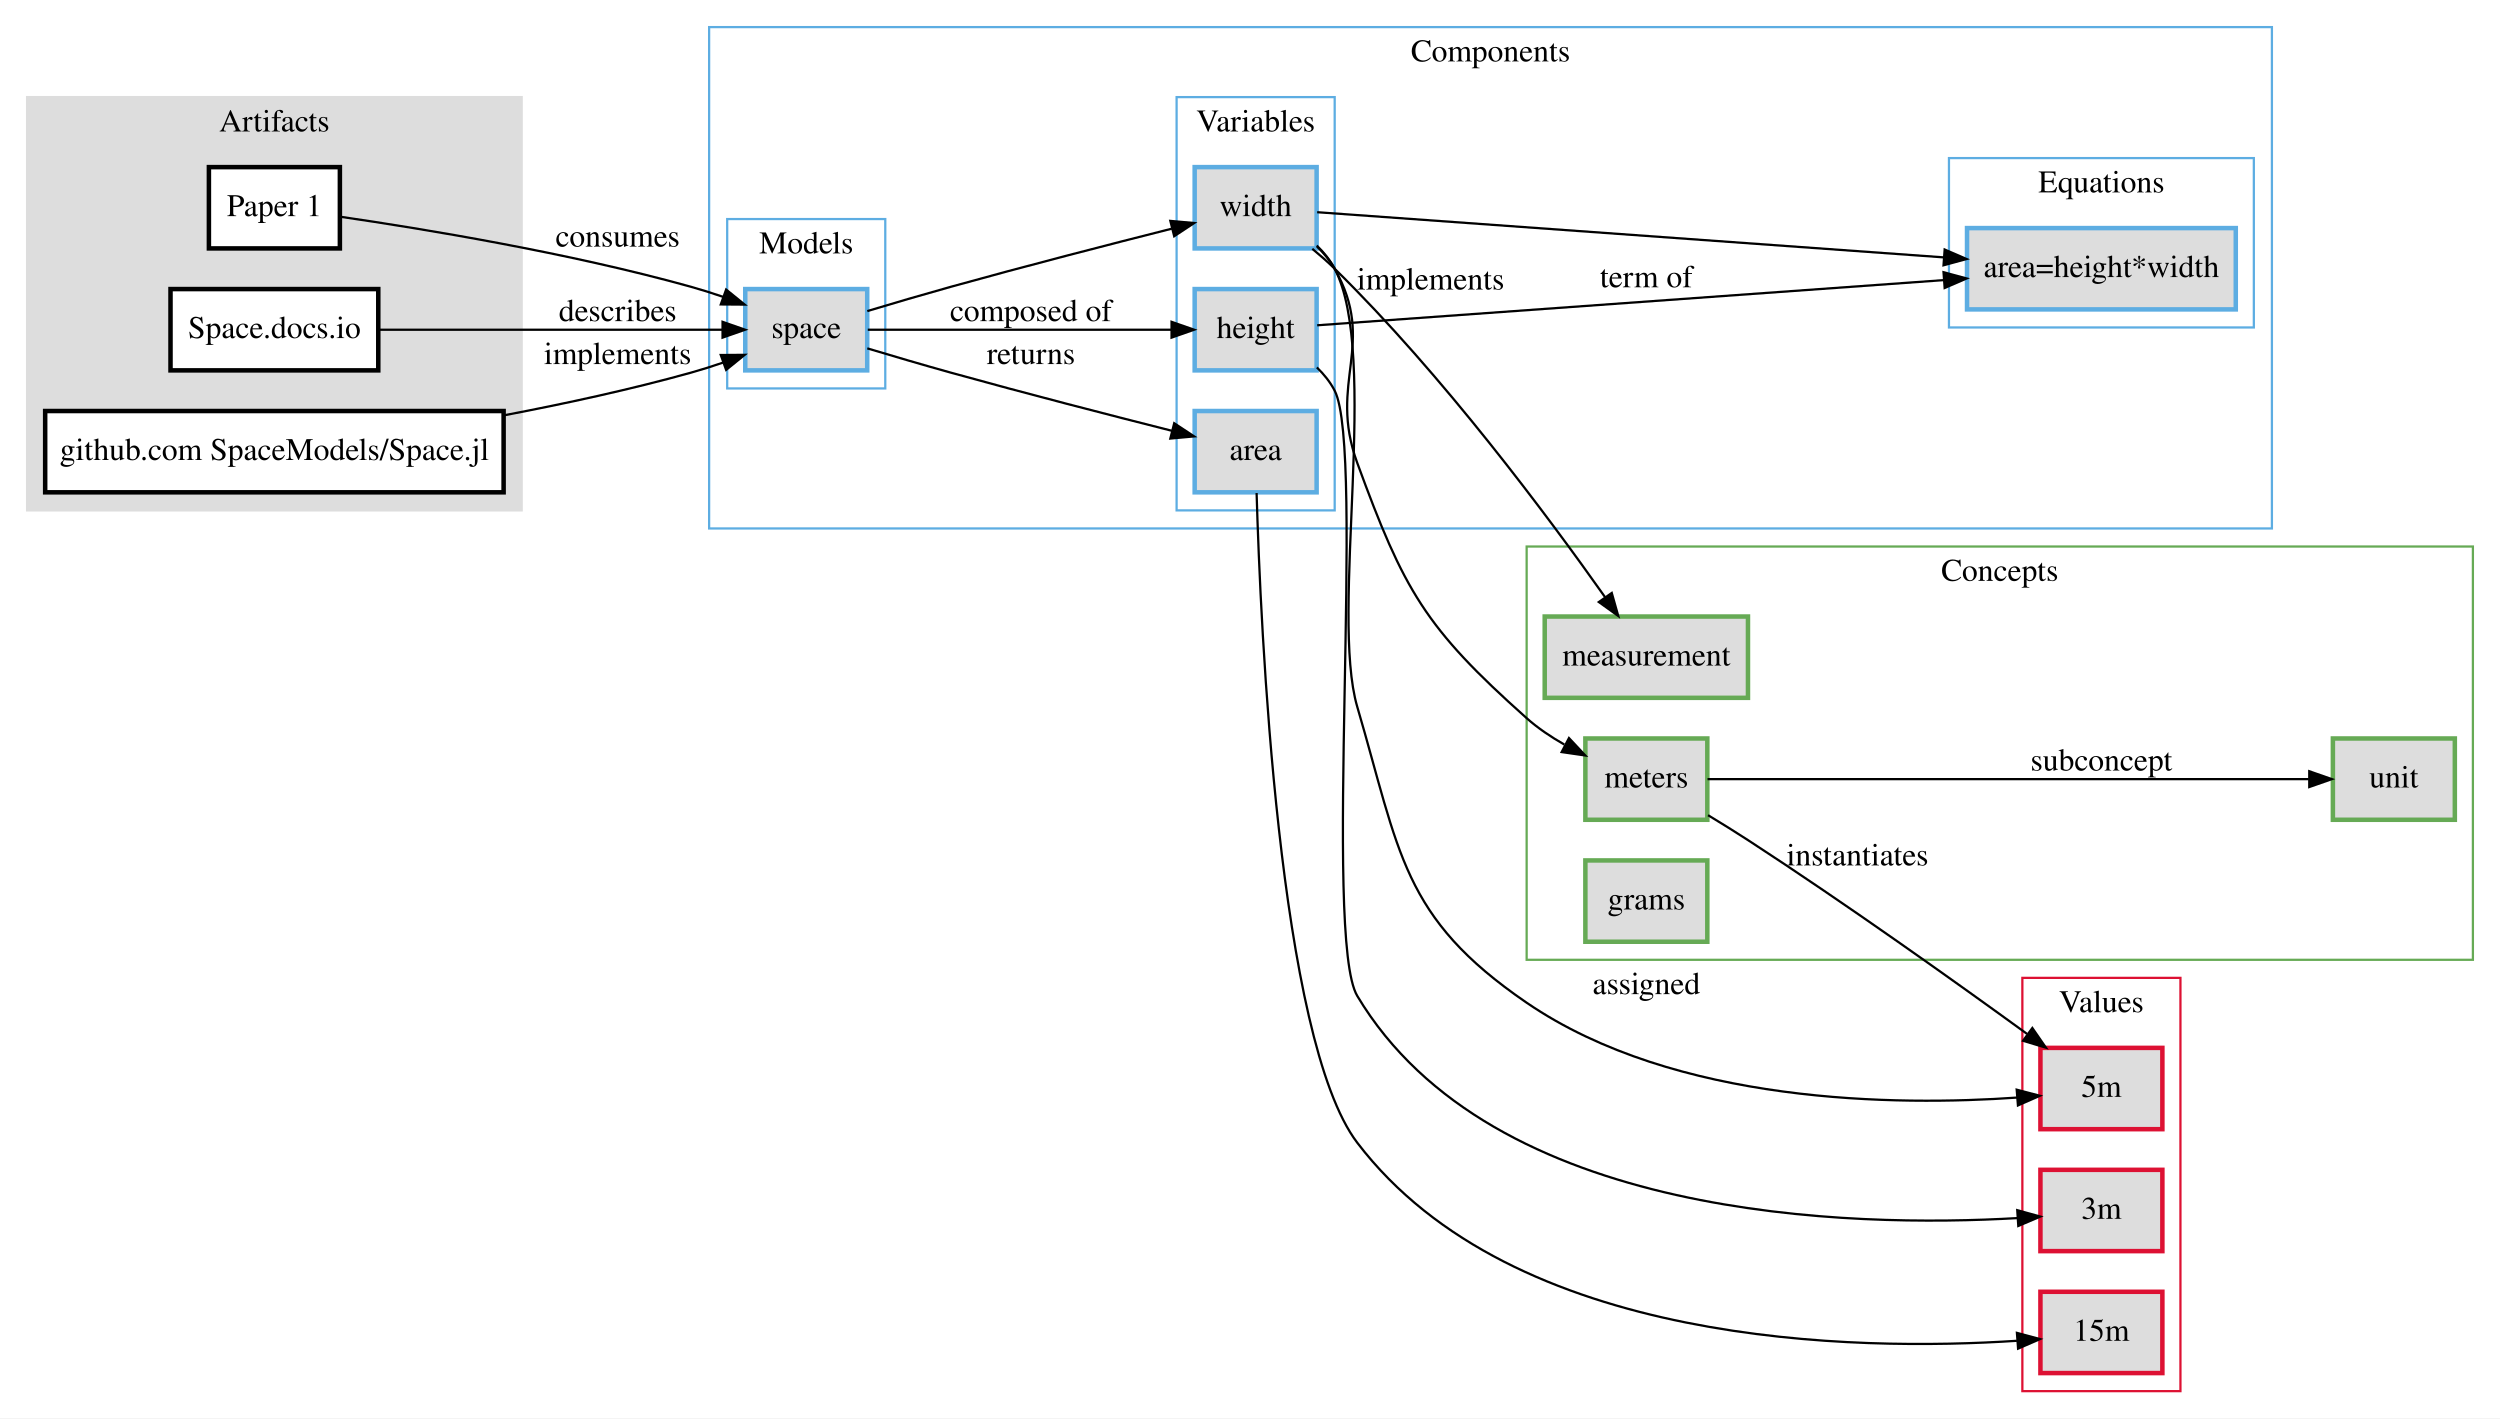
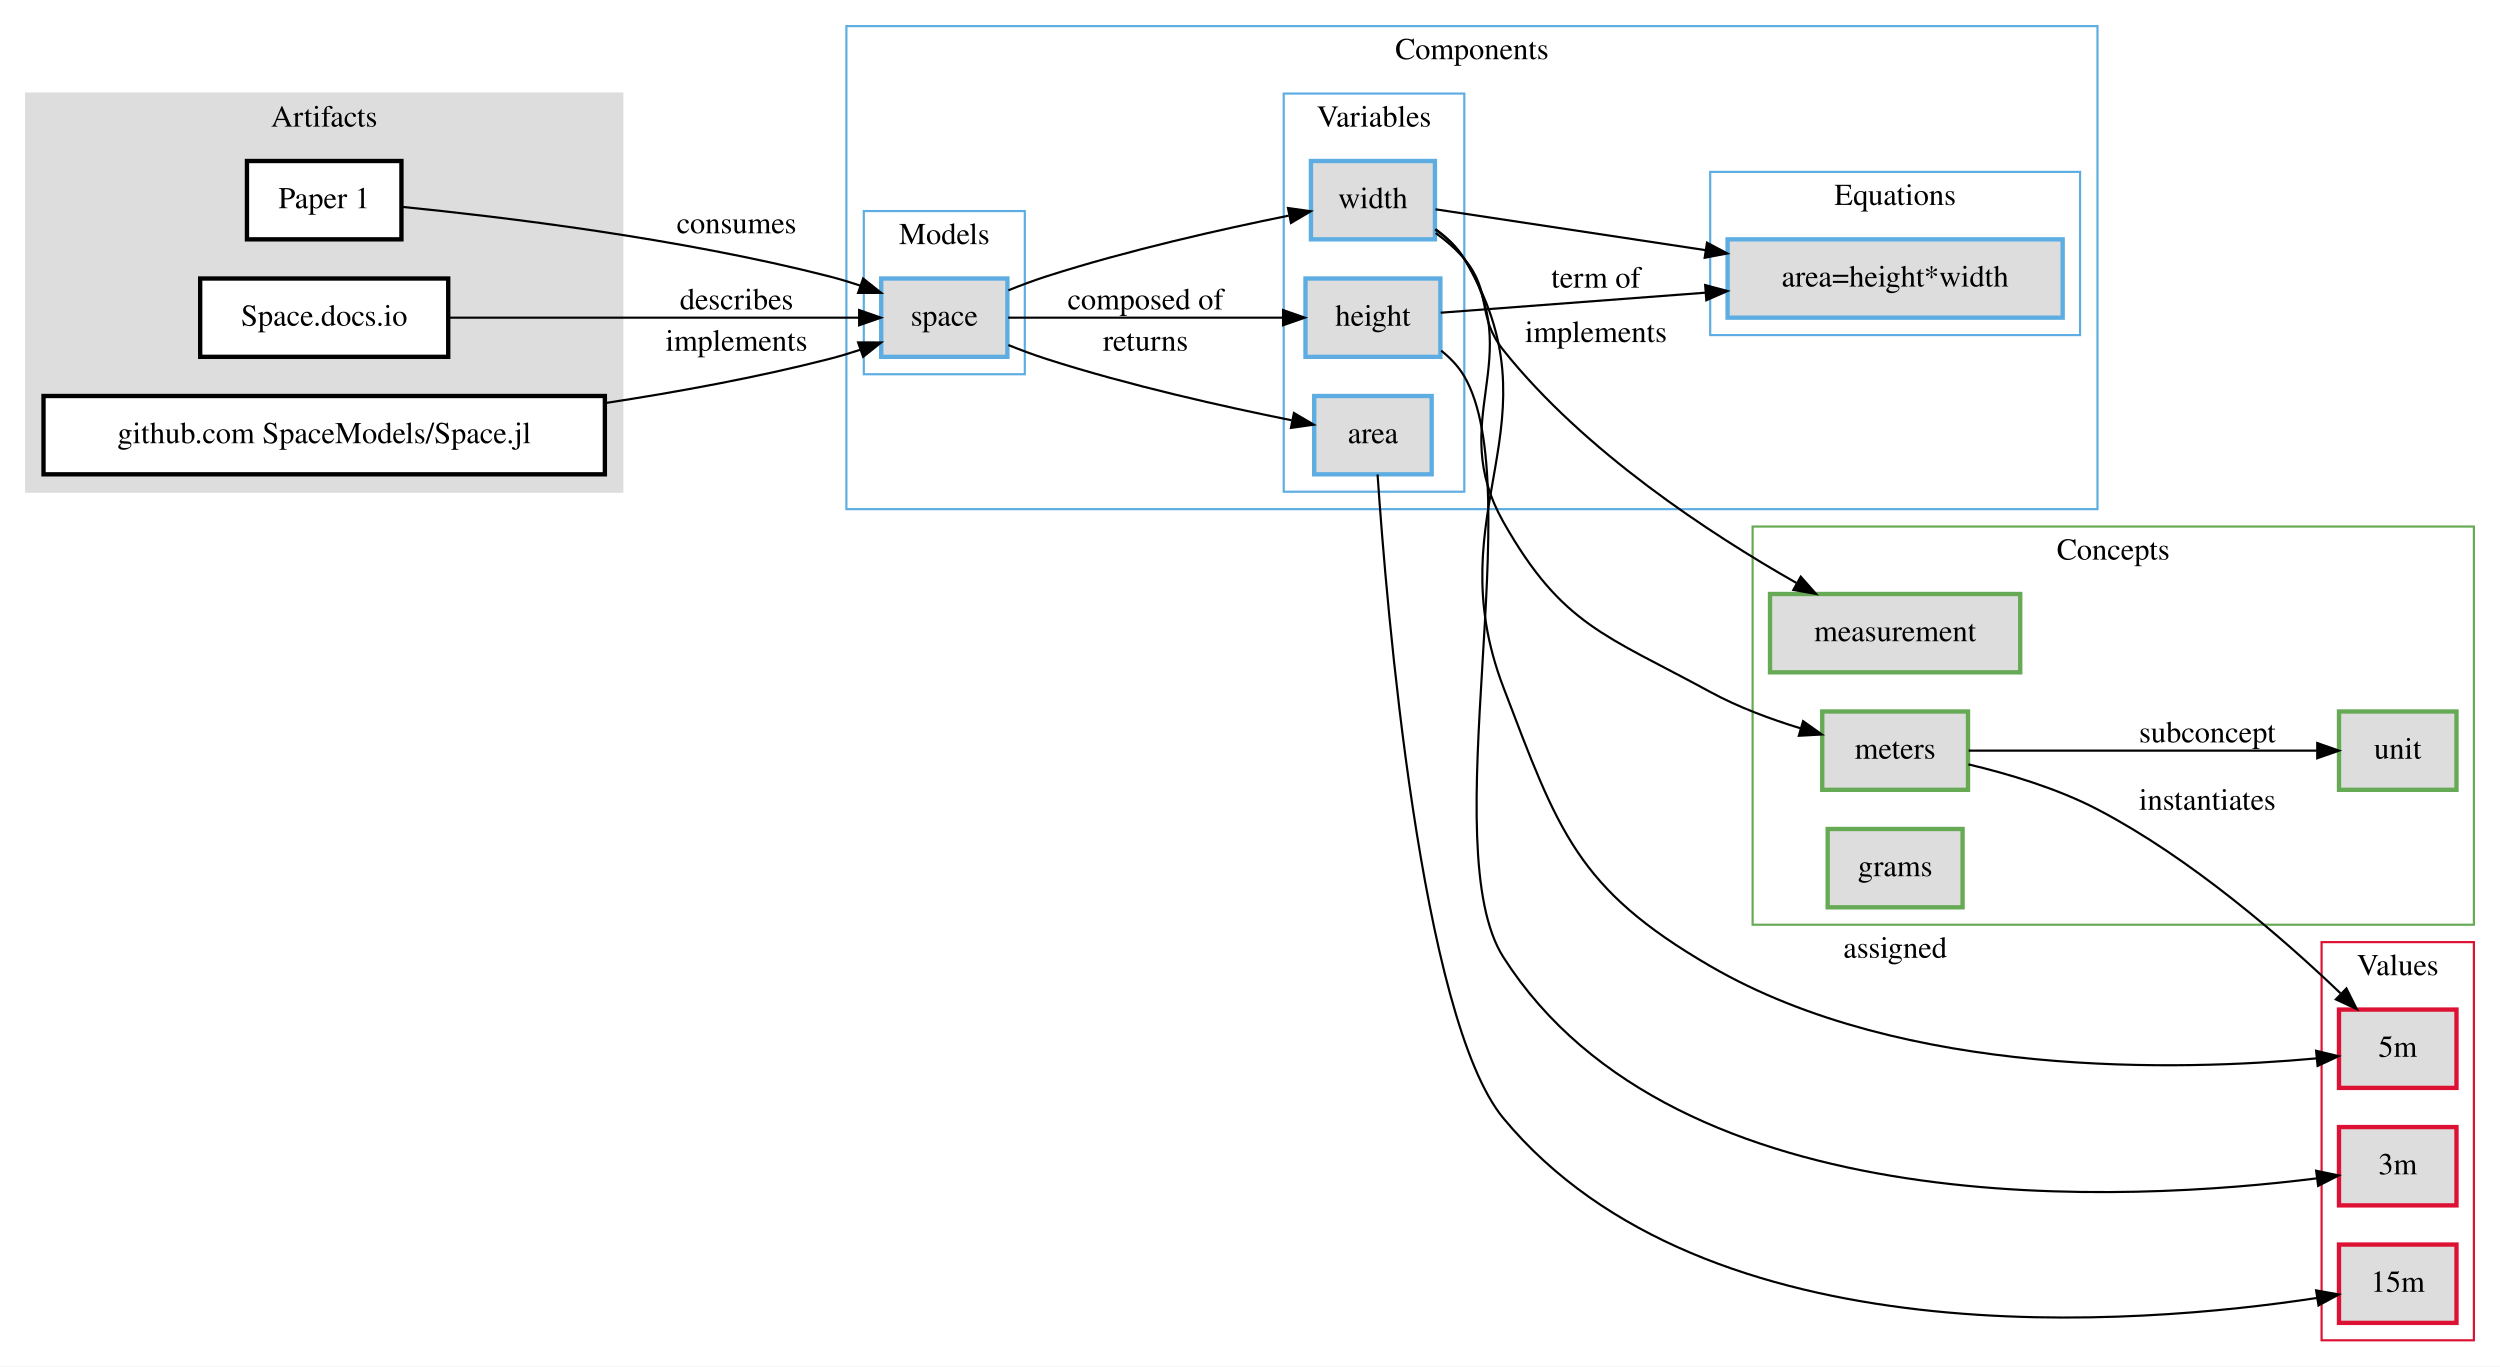
- <svg xmlns="http://www.w3.org/2000/svg" width="1107pt" height="628pt" viewBox="0.00 0.00 1107.00 628.00">
+ <svg xmlns="http://www.w3.org/2000/svg" width="1149pt" height="628pt" viewBox="0.00 0.00 1149.00 628.00">
  <g id="graph0" class="graph" transform="scale(1 1) rotate(0) translate(4 624)">
-     <polygon fill="#ffffff" stroke="transparent" points="-4,4 -4,-624 1103,-624 1103,4 -4,4" />
+     <polygon fill="white" stroke="none" points="-4,4 -4,-624 1145,-624 1145,4 -4,4" />
    <g id="clust1" class="cluster">
-       <polygon fill="#dddddd" stroke="#dddddd" points="8,-398 8,-581 227,-581 227,-398 8,-398" />
-       <text text-anchor="middle" x="117.5" y="-565.8" font-family="Times,serif" font-size="14.00" fill="#000000">Artifacts</text>
+       <polygon fill="#dddddd" stroke="#dddddd" points="8,-398 8,-581 282,-581 282,-398 8,-398" />
+       <text text-anchor="middle" x="145" y="-565.8" font-family="Times,serif" font-size="14.00">Artifacts</text>
    </g>
    <g id="clust2" class="cluster">
-       <polygon fill="none" stroke="#5dade2" points="310,-390 310,-612 1002,-612 1002,-390 310,-390" />
-       <text text-anchor="middle" x="656" y="-596.8" font-family="Times,serif" font-size="14.00" fill="#000000">Components</text>
+       <polygon fill="none" stroke="#5dade2" points="385,-390 385,-612 960,-612 960,-390 385,-390" />
+       <text text-anchor="middle" x="672.5" y="-596.8" font-family="Times,serif" font-size="14.00">Components</text>
    </g>
    <g id="clust3" class="cluster">
-       <polygon fill="none" stroke="#5dade2" points="318,-452 318,-527 388,-527 388,-452 318,-452" />
-       <text text-anchor="middle" x="353" y="-511.8" font-family="Times,serif" font-size="14.00" fill="#000000">Models</text>
+       <polygon fill="none" stroke="#5dade2" points="393,-452 393,-527 467,-527 467,-452 393,-452" />
+       <text text-anchor="middle" x="430" y="-511.8" font-family="Times,serif" font-size="14.00">Models</text>
    </g>
    <g id="clust4" class="cluster">
-       <polygon fill="none" stroke="#5dade2" points="517,-398 517,-581 587,-581 587,-398 517,-398" />
-       <text text-anchor="middle" x="552" y="-565.8" font-family="Times,serif" font-size="14.00" fill="#000000">Variables</text>
+       <polygon fill="none" stroke="#5dade2" points="586,-398 586,-581 669,-581 669,-398 586,-398" />
+       <text text-anchor="middle" x="627.5" y="-565.8" font-family="Times,serif" font-size="14.00">Variables</text>
    </g>
    <g id="clust5" class="cluster">
-       <polygon fill="none" stroke="#5dade2" points="859,-479 859,-554 994,-554 994,-479 859,-479" />
-       <text text-anchor="middle" x="926.5" y="-538.8" font-family="Times,serif" font-size="14.00" fill="#000000">Equations</text>
+       <polygon fill="none" stroke="#5dade2" points="782,-470 782,-545 952,-545 952,-470 782,-470" />
+       <text text-anchor="middle" x="867" y="-529.8" font-family="Times,serif" font-size="14.00">Equations</text>
    </g>
    <g id="clust6" class="cluster">
-       <polygon fill="none" stroke="#66aa55" points="672,-199 672,-382 1091,-382 1091,-199 672,-199" />
-       <text text-anchor="middle" x="881.5" y="-366.8" font-family="Times,serif" font-size="14.00" fill="#000000">Concepts</text>
+       <polygon fill="none" stroke="#66aa55" points="801.5,-199 801.5,-382 1133,-382 1133,-199 801.5,-199" />
+       <text text-anchor="middle" x="967.25" y="-366.8" font-family="Times,serif" font-size="14.00">Concepts</text>
    </g>
    <g id="clust7" class="cluster">
-       <polygon fill="none" stroke="#dd1133" points="891.5,-8 891.5,-191 961.5,-191 961.5,-8 891.5,-8" />
-       <text text-anchor="middle" x="926.5" y="-175.8" font-family="Times,serif" font-size="14.00" fill="#000000">Values</text>
+       <polygon fill="none" stroke="#dd1133" points="1063,-8 1063,-191 1133,-191 1133,-8 1063,-8" />
+       <text text-anchor="middle" x="1098" y="-175.8" font-family="Times,serif" font-size="14.00">Values</text>
    </g>
    <g id="node1" class="node">
-       <polygon fill="#ffffff" stroke="#000000" stroke-width="2" points="146.5,-550 88.5,-550 88.5,-514 146.5,-514 146.5,-550" />
-       <text text-anchor="middle" x="117.5" y="-528.3" font-family="Times,serif" font-size="14.00" fill="#000000">Paper 1</text>
+       <polygon fill="#ffffff" stroke="black" stroke-width="2" points="180.5,-550 109.5,-550 109.5,-514 180.5,-514 180.5,-550" />
+       <text text-anchor="middle" x="145" y="-528.3" font-family="Times,serif" font-size="14.00">Paper 1</text>
    </g>
    <g id="node4" class="node">
-       <polygon fill="#dddddd" stroke="#5dade2" stroke-width="2" points="380,-496 326,-496 326,-460 380,-460 380,-496" />
-       <text text-anchor="middle" x="353" y="-474.3" font-family="Times,serif" font-size="14.00" fill="#000000">space</text>
+       <polygon fill="#dddddd" stroke="#5dade2" stroke-width="2" points="459,-496 401,-496 401,-460 459,-460 459,-496" />
+       <text text-anchor="middle" x="430" y="-474.3" font-family="Times,serif" font-size="14.00">space</text>
    </g>
    <g id="edge5" class="edge">
-       <path fill="none" stroke="#000000" d="M146.611,-528.035C183.267,-522.688 247.986,-512.068 302,-497 306.647,-495.704 311.47,-494.168 316.212,-492.541" />
-       <polygon fill="#000000" stroke="#000000" points="317.523,-495.79 325.754,-489.119 315.16,-489.201 317.523,-495.79" />
-       <text text-anchor="middle" x="269.5" y="-514.8" font-family="Times,serif" font-size="14.00" fill="#000000">consumes</text>
+       <path fill="none" stroke="black" d="M180.872,-528.909C226.479,-524.37 308.622,-514.485 377,-497 381.7,-495.798 386.567,-494.332 391.354,-492.752" />
+       <polygon fill="black" stroke="black" points="392.693,-495.992 400.986,-489.398 390.391,-489.381 392.693,-495.992" />
+       <text text-anchor="middle" x="334.5" y="-516.8" font-family="Times,serif" font-size="14.00">consumes</text>
    </g>
    <g id="node2" class="node">
-       <polygon fill="#ffffff" stroke="#000000" stroke-width="2" points="163.5,-496 71.5,-496 71.5,-460 163.5,-460 163.5,-496" />
-       <text text-anchor="middle" x="117.5" y="-474.3" font-family="Times,serif" font-size="14.00" fill="#000000">Space.docs.io</text>
+       <polygon fill="#ffffff" stroke="black" stroke-width="2" points="202,-496 88,-496 88,-460 202,-460 202,-496" />
+       <text text-anchor="middle" x="145" y="-474.3" font-family="Times,serif" font-size="14.00">Space.docs.io</text>
    </g>
    <g id="edge4" class="edge">
-       <path fill="none" stroke="#000000" d="M163.746,-478C208.231,-478 274.628,-478 315.798,-478" />
-       <polygon fill="#000000" stroke="#000000" points="315.944,-481.5 325.944,-478 315.944,-474.5 315.944,-481.5" />
-       <text text-anchor="middle" x="269.5" y="-481.8" font-family="Times,serif" font-size="14.00" fill="#000000">describes</text>
+       <path fill="none" stroke="black" d="M202.25,-478C258.115,-478 342.244,-478 390.778,-478" />
+       <polygon fill="black" stroke="black" points="390.861,-481.5 400.861,-478 390.861,-474.5 390.861,-481.5" />
+       <text text-anchor="middle" x="334.5" y="-481.8" font-family="Times,serif" font-size="14.00">describes</text>
    </g>
    <g id="node3" class="node">
-       <polygon fill="#ffffff" stroke="#000000" stroke-width="2" points="219,-442 16,-442 16,-406 219,-406 219,-442" />
-       <text text-anchor="middle" x="117.5" y="-420.3" font-family="Times,serif" font-size="14.00" fill="#000000">github.com SpaceModels/Space.jl</text>
+       <polygon fill="#ffffff" stroke="black" stroke-width="2" points="274,-442 16,-442 16,-406 274,-406 274,-442" />
+       <text text-anchor="middle" x="145" y="-420.3" font-family="Times,serif" font-size="14.00">github.com SpaceModels/Space.jl</text>
    </g>
    <g id="edge15" class="edge">
-       <path fill="none" stroke="#000000" d="M219.238,-440.111C246.344,-445.268 275.464,-451.597 302,-459 306.647,-460.296 311.47,-461.832 316.212,-463.459" />
-       <polygon fill="#000000" stroke="#000000" points="315.16,-466.799 325.754,-466.881 317.523,-460.21 315.16,-466.799" />
-       <text text-anchor="middle" x="269.5" y="-462.8" font-family="Times,serif" font-size="14.00" fill="#000000">implements</text>
+       <path fill="none" stroke="black" d="M274.005,-438.737C307.772,-443.889 343.99,-450.559 377,-459 381.7,-460.202 386.567,-461.668 391.354,-463.248" />
+       <polygon fill="black" stroke="black" points="390.391,-466.619 400.986,-466.602 392.693,-460.008 390.391,-466.619" />
+       <text text-anchor="middle" x="334.5" y="-462.8" font-family="Times,serif" font-size="14.00">implements</text>
    </g>
    <g id="node5" class="node">
-       <polygon fill="#dddddd" stroke="#5dade2" stroke-width="2" points="579,-496 525,-496 525,-460 579,-460 579,-496" />
-       <text text-anchor="middle" x="552" y="-474.3" font-family="Times,serif" font-size="14.00" fill="#000000">height</text>
+       <polygon fill="#dddddd" stroke="#5dade2" stroke-width="2" points="658,-496 596,-496 596,-460 658,-460 658,-496" />
+       <text text-anchor="middle" x="627" y="-474.3" font-family="Times,serif" font-size="14.00">height</text>
    </g>
    <g id="edge6" class="edge">
-       <path fill="none" stroke="#000000" d="M380.253,-478C415.063,-478 475.47,-478 514.575,-478" />
-       <polygon fill="#000000" stroke="#000000" points="514.758,-481.5 524.758,-478 514.758,-474.5 514.758,-481.5" />
-       <text text-anchor="middle" x="452.5" y="-481.8" font-family="Times,serif" font-size="14.00" fill="#000000">composed of</text>
+       <path fill="none" stroke="black" d="M459.355,-478C492.569,-478 547.839,-478 585.548,-478" />
+       <polygon fill="black" stroke="black" points="585.685,-481.5 595.685,-478 585.685,-474.5 585.685,-481.5" />
+       <text text-anchor="middle" x="522.5" y="-481.8" font-family="Times,serif" font-size="14.00">composed of</text>
    </g>
    <g id="node7" class="node">
-       <polygon fill="#dddddd" stroke="#5dade2" stroke-width="2" points="579,-550 525,-550 525,-514 579,-514 579,-550" />
-       <text text-anchor="middle" x="552" y="-528.3" font-family="Times,serif" font-size="14.00" fill="#000000">width</text>
+       <polygon fill="#dddddd" stroke="#5dade2" stroke-width="2" points="655.5,-550 598.5,-550 598.5,-514 655.5,-514 655.5,-550" />
+       <text text-anchor="middle" x="627" y="-528.3" font-family="Times,serif" font-size="14.00">width</text>
    </g>
    <g id="edge8" class="edge">
-       <path fill="none" stroke="#000000" d="M380.032,-486.253C391.419,-489.67 404.828,-493.616 417,-497 449.993,-506.171 487.736,-515.892 514.91,-522.755" />
-       <polygon fill="#000000" stroke="#000000" points="514.223,-526.191 524.775,-525.239 515.932,-519.403 514.223,-526.191" />
+       <path fill="none" stroke="black" d="M459.444,-490.582C465.194,-492.888 471.242,-495.148 477,-497 514.223,-508.973 557.884,-518.746 588.283,-524.892" />
+       <polygon fill="black" stroke="black" points="587.96,-528.396 598.45,-526.912 589.324,-521.53 587.96,-528.396" />
    </g>
    <g id="node8" class="node">
-       <polygon fill="#dddddd" stroke="#5dade2" stroke-width="2" points="579,-442 525,-442 525,-406 579,-406 579,-442" />
-       <text text-anchor="middle" x="552" y="-420.3" font-family="Times,serif" font-size="14.00" fill="#000000">area</text>
+       <polygon fill="#dddddd" stroke="#5dade2" stroke-width="2" points="654,-442 600,-442 600,-406 654,-406 654,-442" />
+       <text text-anchor="middle" x="627" y="-420.3" font-family="Times,serif" font-size="14.00">area</text>
    </g>
    <g id="edge7" class="edge">
-       <path fill="none" stroke="#000000" d="M380.032,-469.747C391.419,-466.33 404.828,-462.384 417,-459 449.993,-449.829 487.736,-440.108 514.91,-433.245" />
-       <polygon fill="#000000" stroke="#000000" points="515.932,-436.597 524.775,-430.762 514.223,-429.809 515.932,-436.597" />
-       <text text-anchor="middle" x="452.5" y="-462.8" font-family="Times,serif" font-size="14.00" fill="#000000">returns</text>
+       <path fill="none" stroke="black" d="M459.444,-465.418C465.194,-463.112 471.242,-460.852 477,-459 514.788,-446.845 559.212,-436.958 589.66,-430.83" />
+       <polygon fill="black" stroke="black" points="590.682,-434.196 599.813,-428.822 589.324,-427.329 590.682,-434.196" />
+       <text text-anchor="middle" x="522.5" y="-462.8" font-family="Times,serif" font-size="14.00">returns</text>
    </g>
    <g id="node6" class="node">
-       <polygon fill="#dddddd" stroke="#5dade2" stroke-width="2" points="986,-523 867,-523 867,-487 986,-487 986,-523" />
-       <text text-anchor="middle" x="926.5" y="-501.3" font-family="Times,serif" font-size="14.00" fill="#000000">area=height*width</text>
+       <polygon fill="#dddddd" stroke="#5dade2" stroke-width="2" points="944,-514 790,-514 790,-478 944,-478 944,-514" />
+       <text text-anchor="middle" x="867" y="-492.3" font-family="Times,serif" font-size="14.00">area=height*width</text>
    </g>
    <g id="edge1" class="edge">
-       <path fill="none" stroke="#000000" d="M579.235,-479.964C636.918,-484.122 772.965,-493.931 856.627,-499.962" />
-       <polygon fill="#000000" stroke="#000000" points="856.587,-503.469 866.812,-500.697 857.09,-496.487 856.587,-503.469" />
-       <text text-anchor="middle" x="725" y="-496.8" font-family="Times,serif" font-size="14.00" fill="#000000">term of</text>
+       <path fill="none" stroke="black" d="M658.143,-480.28C688.656,-482.587 737.278,-486.265 779.826,-489.483" />
+       <polygon fill="black" stroke="black" points="779.694,-492.983 789.93,-490.247 780.222,-486.003 779.694,-492.983" />
+       <text text-anchor="middle" x="729.5" y="-491.8" font-family="Times,serif" font-size="14.00">term of</text>
    </g>
    <g id="node14" class="node">
-       <polygon fill="#dddddd" stroke="#dd1133" stroke-width="2" points="953.5,-106 899.5,-106 899.5,-70 953.5,-70 953.5,-106" />
-       <text text-anchor="middle" x="926.5" y="-84.3" font-family="Times,serif" font-size="14.00" fill="#000000">3m</text>
+       <polygon fill="#dddddd" stroke="#dd1133" stroke-width="2" points="1125,-106 1071,-106 1071,-70 1125,-70 1125,-106" />
+       <text text-anchor="middle" x="1098" y="-84.3" font-family="Times,serif" font-size="14.00">3m</text>
    </g>
    <g id="edge11" class="edge">
-       <path fill="none" stroke="#000000" d="M579.106,-461.307C582.251,-458.262 585.033,-454.821 587,-451 600.641,-424.507 581.711,-208.577 597,-183 656.539,-83.396 816.426,-80.394 889.34,-84.632" />
-       <polygon fill="#000000" stroke="#000000" points="889.236,-88.133 899.445,-85.299 889.697,-81.148 889.236,-88.133" />
+       <path fill="none" stroke="black" d="M658.365,-462.849C662.561,-459.502 666.338,-455.565 669,-451 698.954,-399.627 654.977,-234.11 687,-184 766.563,-59.5 976.042,-71.746 1060.72,-82.419" />
+       <polygon fill="black" stroke="black" points="1060.5,-85.921 1070.88,-83.769 1061.42,-78.982 1060.5,-85.921" />
    </g>
    <g id="edge2" class="edge">
-       <path fill="none" stroke="#000000" d="M579.235,-530.037C636.918,-525.878 772.965,-516.069 856.627,-510.038" />
-       <polygon fill="#000000" stroke="#000000" points="857.09,-513.513 866.812,-509.303 856.587,-506.531 857.09,-513.513" />
+       <path fill="none" stroke="black" d="M655.767,-527.8C686.084,-523.214 736.145,-515.642 779.811,-509.037" />
+       <polygon fill="black" stroke="black" points="780.523,-512.469 789.887,-507.513 779.476,-505.548 780.523,-512.469" />
    </g>
    <g id="node9" class="node">
-       <polygon fill="#dddddd" stroke="#66aa55" stroke-width="2" points="770,-351 680,-351 680,-315 770,-315 770,-351" />
-       <text text-anchor="middle" x="725" y="-329.3" font-family="Times,serif" font-size="14.00" fill="#000000">measurement</text>
+       <polygon fill="#dddddd" stroke="#66aa55" stroke-width="2" points="924.5,-351 809.5,-351 809.5,-315 924.5,-315 924.5,-351" />
+       <text text-anchor="middle" x="867" y="-329.3" font-family="Times,serif" font-size="14.00">measurement</text>
    </g>
    <g id="edge9" class="edge">
-       <path fill="none" stroke="#000000" d="M577.091,-513.822C580.532,-510.995 583.932,-508.01 587,-505 634.867,-458.038 681.835,-394.82 706.726,-359.575" />
-       <polygon fill="#000000" stroke="#000000" points="709.692,-361.442 712.566,-351.244 703.96,-357.424 709.692,-361.442" />
-       <text text-anchor="middle" x="629.5" y="-495.8" font-family="Times,serif" font-size="14.00" fill="#000000">implements</text>
+       <path fill="none" stroke="black" d="M655.842,-516.895C660.645,-513.434 665.281,-509.445 669,-505 682.031,-489.424 674.329,-478.871 687,-463 724.128,-416.499 781.878,-378.668 821.691,-356.044" />
+       <polygon fill="black" stroke="black" points="823.628,-358.971 830.649,-351.038 820.213,-352.861 823.628,-358.971" />
+       <text text-anchor="middle" x="729.5" y="-466.8" font-family="Times,serif" font-size="14.00">implements</text>
    </g>
    <g id="node10" class="node">
-       <polygon fill="#dddddd" stroke="#66aa55" stroke-width="2" points="752,-297 698,-297 698,-261 752,-261 752,-297" />
-       <text text-anchor="middle" x="725" y="-275.3" font-family="Times,serif" font-size="14.00" fill="#000000">meters</text>
+       <polygon fill="#dddddd" stroke="#66aa55" stroke-width="2" points="900.5,-297 833.5,-297 833.5,-261 900.5,-261 900.5,-297" />
+       <text text-anchor="middle" x="867" y="-275.3" font-family="Times,serif" font-size="14.00">meters</text>
    </g>
    <g id="edge13" class="edge">
-       <path fill="none" stroke="#000000" d="M579.174,-514.835C582.223,-511.894 584.96,-508.607 587,-505 605.944,-471.506 583.774,-455.135 597,-419 617.718,-362.395 627.003,-346.108 672,-306 676.958,-301.581 682.769,-297.678 688.693,-294.311" />
-       <polygon fill="#000000" stroke="#000000" points="690.739,-297.192 697.987,-289.464 687.502,-290.985 690.739,-297.192" />
+       <path fill="none" stroke="black" d="M655.558,-518.525C660.75,-514.815 665.607,-510.316 669,-505 698.251,-459.169 660.197,-431.304 687,-384 713.932,-336.469 734.037,-332.154 782,-306 794.878,-298.978 809.875,-293.431 823.604,-289.239" />
+       <polygon fill="black" stroke="black" points="824.695,-292.566 833.328,-286.424 822.749,-285.842 824.695,-292.566" />
    </g>
    <g id="node13" class="node">
-       <polygon fill="#dddddd" stroke="#dd1133" stroke-width="2" points="953.5,-160 899.5,-160 899.5,-124 953.5,-124 953.5,-160" />
-       <text text-anchor="middle" x="926.5" y="-138.3" font-family="Times,serif" font-size="14.00" fill="#000000">5m</text>
+       <polygon fill="#dddddd" stroke="#dd1133" stroke-width="2" points="1125,-160 1071,-160 1071,-124 1125,-124 1125,-160" />
+       <text text-anchor="middle" x="1098" y="-138.3" font-family="Times,serif" font-size="14.00">5m</text>
    </g>
    <g id="edge10" class="edge">
-       <path fill="none" stroke="#000000" d="M579.056,-515.281C582.209,-512.24 585.005,-508.807 587,-505 607.034,-466.762 584.832,-352.418 597,-311 615.91,-246.631 616.611,-217.855 672,-180 738.043,-134.863 836.211,-134.278 889.251,-138.003" />
-       <polygon fill="#000000" stroke="#000000" points="888.99,-141.493 899.235,-138.794 889.542,-134.515 888.99,-141.493" />
-       <text text-anchor="middle" x="725" y="-183.8" font-family="Times,serif" font-size="14.00" fill="#000000">assigned</text>
+       <path fill="none" stroke="black" d="M655.788,-518.667C660.965,-514.949 665.759,-510.41 669,-505 714.186,-429.58 655.633,-390.135 687,-308 712.275,-241.817 720.738,-215.581 782,-180 871.38,-128.088 998.971,-131.861 1060.74,-137.577" />
+       <polygon fill="black" stroke="black" points="1060.48,-141.069 1070.77,-138.579 1061.17,-134.103 1060.48,-141.069" />
+       <text text-anchor="middle" x="867" y="-183.8" font-family="Times,serif" font-size="14.00">assigned</text>
    </g>
    <g id="node15" class="node">
-       <polygon fill="#dddddd" stroke="#dd1133" stroke-width="2" points="953.5,-52 899.5,-52 899.5,-16 953.5,-16 953.5,-52" />
-       <text text-anchor="middle" x="926.5" y="-30.3" font-family="Times,serif" font-size="14.00" fill="#000000">15m</text>
+       <polygon fill="#dddddd" stroke="#dd1133" stroke-width="2" points="1125,-52 1071,-52 1071,-16 1125,-16 1125,-52" />
+       <text text-anchor="middle" x="1098" y="-30.3" font-family="Times,serif" font-size="14.00">15m</text>
    </g>
    <g id="edge12" class="edge">
-       <path fill="none" stroke="#000000" d="M552.424,-405.683C554.128,-346.825 562.176,-163.699 597,-118 666.089,-27.335 818.407,-25.651 889.099,-30.299" />
-       <polygon fill="#000000" stroke="#000000" points="889.088,-33.808 899.319,-31.054 889.604,-26.827 889.088,-33.808" />
+       <path fill="none" stroke="black" d="M629.126,-405.949C633.19,-346.175 648.927,-155.89 687,-110 779.773,1.821 979.084,-14.979 1060.86,-27.454" />
+       <polygon fill="black" stroke="black" points="1060.49,-30.939 1070.92,-29.058 1061.59,-24.027 1060.49,-30.939" />
    </g>
    <g id="node11" class="node">
-       <polygon fill="#dddddd" stroke="#66aa55" stroke-width="2" points="1083,-297 1029,-297 1029,-261 1083,-261 1083,-297" />
-       <text text-anchor="middle" x="1056" y="-275.3" font-family="Times,serif" font-size="14.00" fill="#000000">unit</text>
+       <polygon fill="#dddddd" stroke="#66aa55" stroke-width="2" points="1125,-297 1071,-297 1071,-261 1125,-261 1125,-297" />
+       <text text-anchor="middle" x="1098" y="-275.3" font-family="Times,serif" font-size="14.00">unit</text>
    </g>
    <g id="edge3" class="edge">
-       <path fill="none" stroke="#000000" d="M752.087,-279C811.004,-279 950.909,-279 1018.359,-279" />
-       <polygon fill="#000000" stroke="#000000" points="1018.539,-282.5 1028.539,-279 1018.539,-275.5 1018.539,-282.5" />
-       <text text-anchor="middle" x="926.5" y="-282.8" font-family="Times,serif" font-size="14.00" fill="#000000">subconcept</text>
+       <path fill="none" stroke="black" d="M900.81,-279C943.198,-279 1016.75,-279 1060.75,-279" />
+       <polygon fill="black" stroke="black" points="1061,-282.5 1071,-279 1061,-275.5 1061,-282.5" />
+       <text text-anchor="middle" x="1010.5" y="-282.8" font-family="Times,serif" font-size="14.00">subconcept</text>
    </g>
    <g id="edge14" class="edge">
-       <path fill="none" stroke="#000000" d="M752.323,-263.037C758.203,-259.482 764.348,-255.675 770,-252 813.518,-223.703 862.237,-188.953 893.582,-166.18" />
-       <polygon fill="#000000" stroke="#000000" points="895.921,-168.806 901.944,-160.089 891.8,-163.148 895.921,-168.806" />
-       <text text-anchor="middle" x="818.5" y="-240.8" font-family="Times,serif" font-size="14.00" fill="#000000">instantiates</text>
+       <path fill="none" stroke="black" d="M900.693,-272.691C918.829,-268.396 941.406,-261.704 960,-252 1003.13,-229.491 1045.7,-192.33 1071.66,-167.512" />
+       <polygon fill="black" stroke="black" points="1074.42,-169.709 1079.17,-160.236 1069.55,-164.683 1074.42,-169.709" />
+       <text text-anchor="middle" x="1010.5" y="-251.8" font-family="Times,serif" font-size="14.00">instantiates</text>
    </g>
    <g id="node12" class="node">
-       <polygon fill="#dddddd" stroke="#66aa55" stroke-width="2" points="752,-243 698,-243 698,-207 752,-207 752,-243" />
-       <text text-anchor="middle" x="725" y="-221.3" font-family="Times,serif" font-size="14.00" fill="#000000">grams</text>
+       <polygon fill="#dddddd" stroke="#66aa55" stroke-width="2" points="898,-243 836,-243 836,-207 898,-207 898,-243" />
+       <text text-anchor="middle" x="867" y="-221.3" font-family="Times,serif" font-size="14.00">grams</text>
    </g>
  </g>
</svg>
